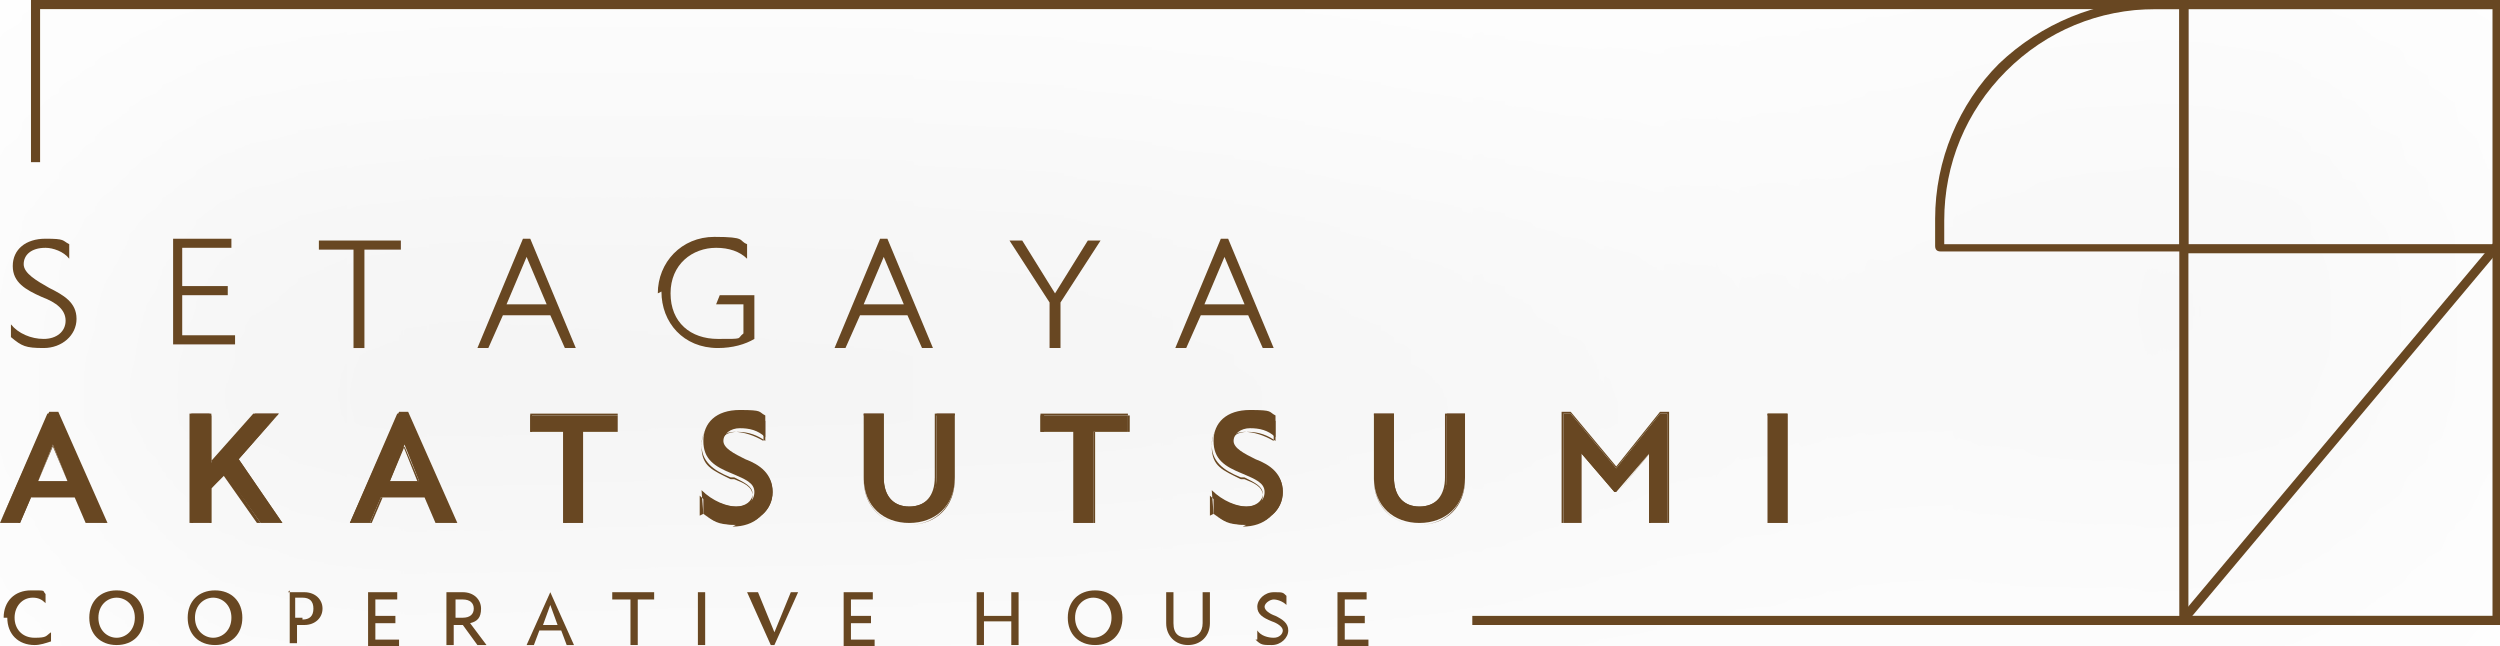
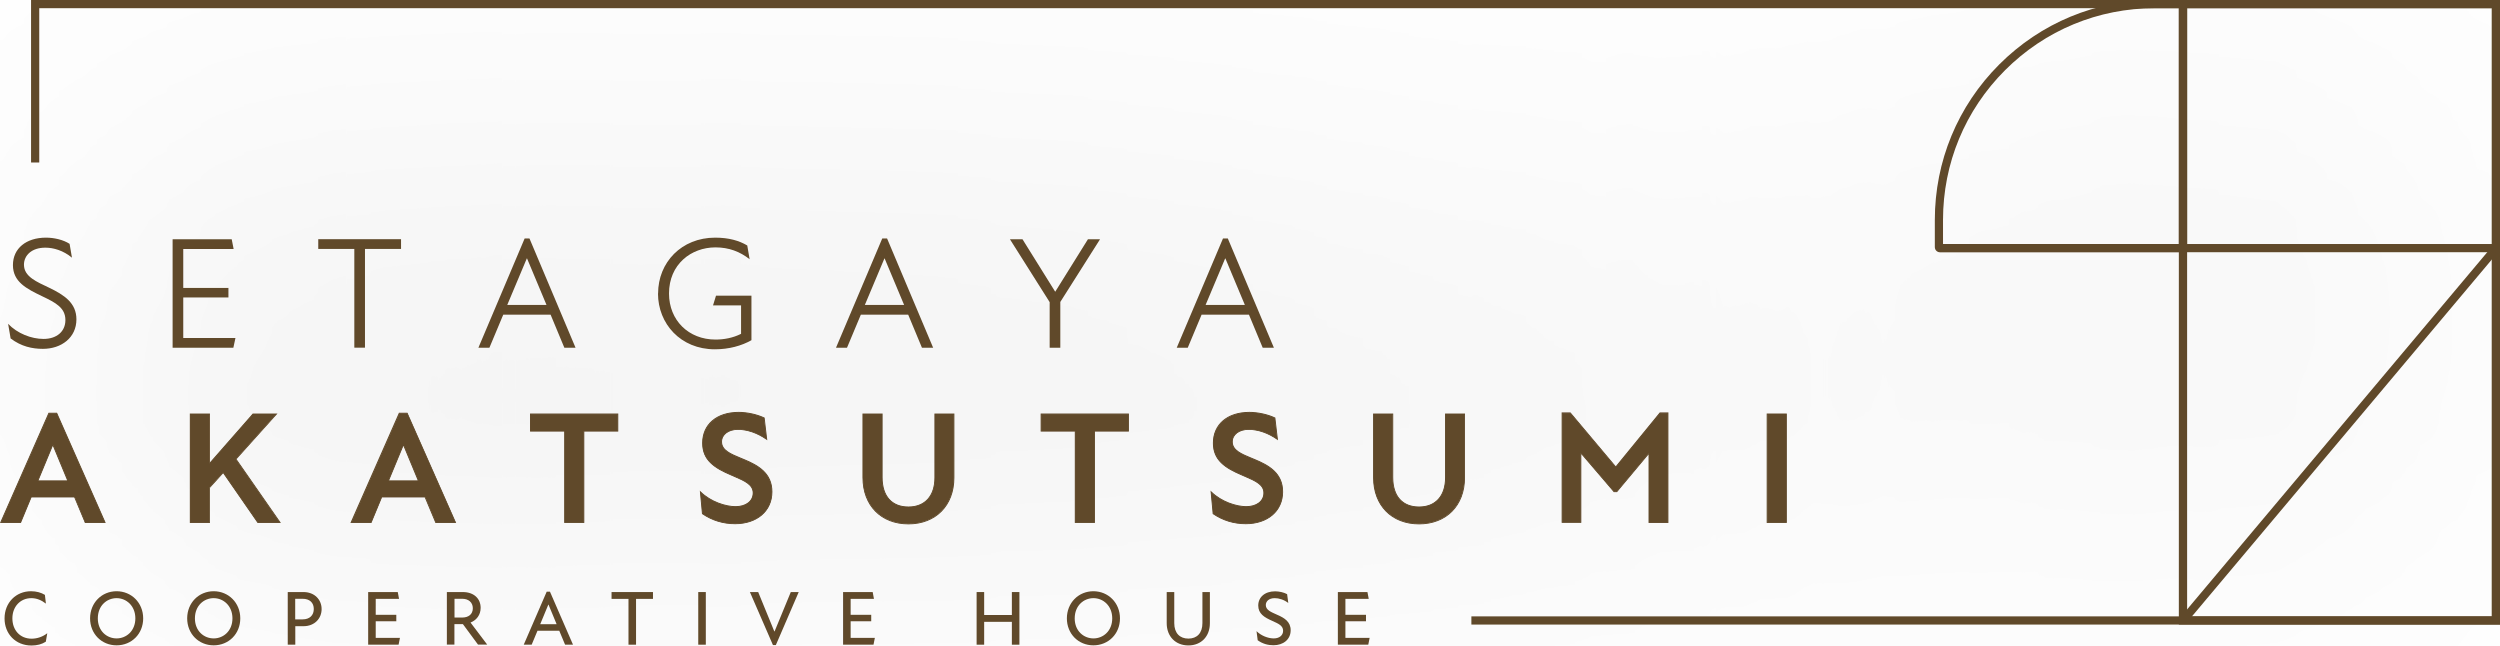
- <svg xmlns="http://www.w3.org/2000/svg" id="_レイヤー_1" data-name="レイヤー_1" version="1.1" viewBox="0 0 137.2 35.4">
+ <svg xmlns="http://www.w3.org/2000/svg" id="_レイヤー_2" data-name="レイヤー 2" viewBox="0 0 274.47 70.86">
  <defs>
    <style>
-       .st0 {
-         fill: #684723;
+       .cls-1 {
+         fill: #60492a;
      }

-       .st1 {
+       .cls-2 {
        filter: url(#outer-glow-1);
      }
    </style>
-     <filter id="outer-glow-1" x="0" y="0" width="137.2" height="35.4" filterUnits="userSpaceOnUse">
+     <filter id="outer-glow-1" x="0" y="0" width="274.47" height="70.86" filterUnits="userSpaceOnUse">
      <feOffset dx="0" dy="0" />
-       <feGaussianBlur result="blur" stdDeviation="13" />
+       <feGaussianBlur result="blur" stdDeviation="26" />
      <feFlood flood-color="#000" flood-opacity=".5" />
      <feComposite in2="blur" operator="in" />
      <feComposite in="SourceGraphic" />
    </filter>
  </defs>
-   <g class="st1">
-     <g>
-       <g>
-         <path class="st0" d="M.6,18.6v-.8c.4.5,1.1.8,1.8.8s1.2-.4,1.2-1-.5-1-1.3-1.3c-.9-.4-1.6-.8-1.6-1.7s.7-1.5,1.8-1.5.9.1,1.3.3v.8c-.3-.4-.9-.6-1.3-.6-.8,0-1.2.4-1.2.9s.7.9,1.4,1.3c.8.4,1.5.8,1.5,1.7s-.8,1.6-1.8,1.6-1.2-.1-1.8-.6Z" />
-         <path class="st0" d="M9.5,13.1h3.2v.5c.1,0-2.7,0-2.7,0v2.1h2.5v.5h-2.5v2.2h2.9v.5h-3.4v-6Z" />
-         <path class="st0" d="M19.5,13.7h-2v-.5h4.5v.5h-2v5.4h-.6v-5.4Z" />
-         <path class="st0" d="M28.8,13.1h.3l2.5,6h-.6l-.8-1.8h-2.6l-.8,1.8h-.6l2.5-6ZM30,16.7l-1.1-2.6h0l-1.1,2.6h2.2Z" />
-         <path class="st0" d="M36.1,16.1c0-1.7,1.3-3.1,3.1-3.1s1.3.2,1.8.4v.8c-.4-.4-1-.6-1.7-.6-1.3,0-2.5.9-2.5,2.5s1.1,2.5,2.6,2.5,1,0,1.4-.3v-1.6h-1.5l.2-.5h1.9v2.4c-.5.3-1.2.5-2,.5-1.9,0-3.1-1.4-3.1-3.1Z" />
-         <path class="st0" d="M48.4,13.1h.3l2.5,6h-.6l-.8-1.8h-2.6l-.8,1.8h-.6l2.5-6ZM49.6,16.7l-1.1-2.6h0l-1.1,2.6h2.2Z" />
-         <path class="st0" d="M57.6,16.6l-2.2-3.4h.7l1.8,2.9,1.8-2.9h.7l-2.2,3.4v2.5h-.6v-2.5Z" />
-         <path class="st0" d="M67.1,13.1h.3l2.5,6h-.6l-.8-1.8h-2.6l-.8,1.8h-.6l2.5-6ZM68.3,16.7l-1.1-2.6h0l-1.1,2.6h2.2Z" />
-       </g>
+   <g id="header">
+     <g class="cls-2">
      <g>
        <g>
-           <path class="st0" d="M2.7,22.7h.4l2.7,6h-1.1l-.6-1.4H1.7l-.6,1.4H0l2.6-6ZM3.7,26.4l-.8-2h0l-.8,2h1.6Z" />
-           <path class="st0" d="M5.8,28.7h-1.2s-.6-1.4-.6-1.4H1.7l-.6,1.4H0h0s2.7-6.1,2.7-6.1h.5l2.7,6.1ZM4.7,28.7h1l-2.6-5.9h-.4L0,28.7h1l.6-1.4h2.4s.6,1.4.6,1.4ZM3.8,26.4h-1.7l.8-2h0s.8,2,.8,2ZM2.1,26.4h1.6l-.8-1.9-.8,1.9Z" />
+           <path class="cls-1" d="M1.17,37.18l-.28-1.63c1.02,1.07,2.56,1.66,3.89,1.66,1.42,0,2.4-.79,2.4-2.07,0-1.35-1.07-1.91-2.54-2.61-1.75-.84-3.22-1.59-3.22-3.43s1.47-3.01,3.63-3.01c.89,0,1.89.23,2.59.68l.26,1.52c-.95-.79-2.03-1.1-2.92-1.1-1.54,0-2.35.88-2.35,1.87,0,1.33,1.44,1.89,2.75,2.52,1.68.81,3.01,1.68,3.01,3.48,0,2.01-1.65,3.24-3.68,3.24-1.17,0-2.38-.26-3.54-1.14Z" />
+           <path class="cls-1" d="M18.94,26.27h6.5l.21,1.07h-5.53v4.27h4.96v1.05h-4.96v4.45h5.73l-.23,1.07h-6.67v-11.91Z" />
+           <path class="cls-1" d="M38.9,27.33h-3.96v-1.07h9.09v1.07h-3.96v10.84h-1.17v-10.84Z" />
+           <path class="cls-1" d="M57.6,26.18h.53l5.06,12h-1.23l-1.51-3.63h-5.2l-1.52,3.63h-1.21l5.08-12ZM60,33.48l-2.14-5.11h-.02l-2.15,5.11h4.31Z" />
+           <path class="cls-1" d="M72.25,32.22c0-3.41,2.57-6.13,6.27-6.13,1.49,0,2.63.33,3.52.86l.26,1.51c-1.07-.84-2.28-1.3-3.75-1.3-2.68,0-5.1,1.87-5.1,5.06,0,2.94,2.14,5.06,5.11,5.06.95,0,1.93-.19,2.8-.63v-3.12h-3.08l.33-1.07h3.89v4.89c-1.07.61-2.47,1-4.01,1-3.78,0-6.25-2.82-6.25-6.13Z" />
+           <path class="cls-1" d="M96.86,26.18h.53l5.06,12h-1.23l-1.51-3.63h-5.2l-1.52,3.63h-1.21l5.08-12ZM99.26,33.48l-2.14-5.11h-.02l-2.15,5.11h4.31Z" />
+           <path class="cls-1" d="M115.24,33.17l-4.36-6.9h1.38l3.59,5.76,3.59-5.76h1.33l-4.36,6.88v5.03h-1.17v-5.01Z" />
+           <path class="cls-1" d="M134.27,26.18h.53l5.06,12h-1.23l-1.51-3.63h-5.2l-1.52,3.63h-1.21l5.08-12ZM136.67,33.48l-2.14-5.11h-.02l-2.15,5.11h4.31Z" />
        </g>
        <g>
-           <path class="st0" d="M10.5,22.7h1.1v2.7l2.4-2.7h1.3l-2.2,2.5,2.4,3.5h-1.2l-1.9-2.7-.8.8v1.9h-1.1v-6Z" />
-           <path class="st0" d="M15.4,28.7h-1.3s-1.9-2.7-1.9-2.7l-.7.8v1.9h-1.1v-6h1.1v2.7l2.4-2.7h1.4l-2.2,2.5,2.4,3.5ZM14.2,28.7h1.2l-2.4-3.5h0s2.2-2.4,2.2-2.4h-1.2l-2.4,2.8v-2.8h-1v5.9h1v-1.9l.8-.9,1.9,2.8Z" />
+           <g>
+             <path class="cls-1" d="M5.37,45.37h.86l5.31,12h-2.19l-1.16-2.8H3.43l-1.16,2.8H.08l5.29-12ZM7.45,52.79l-1.63-3.94h-.03l-1.63,3.94h3.29Z" />
+             <path class="cls-1" d="M11.62,57.41h-2.31v-.03s-1.16-2.77-1.16-2.77H3.46l-1.16,2.8H0l.03-.07,5.3-12.03h.93l5.35,12.1ZM9.38,57.31h2.07l-5.26-11.89h-.79L.16,57.31h2.07l1.16-2.8h4.83v.03s1.16,2.77,1.16,2.77ZM7.53,52.84h-3.45l1.67-4.05h.11v.03s1.67,4.01,1.67,4.01ZM4.24,52.74h3.13l-1.57-3.79-1.57,3.79Z" />
+           </g>
+           <g>
+             <path class="cls-1" d="M20.9,45.45h2.1v5.45l4.78-5.45h2.57l-4.45,4.96,4.83,6.95h-2.43l-3.8-5.48-1.51,1.66v3.82h-2.1v-11.91Z" />
+             <path class="cls-1" d="M30.84,57.41h-2.56l-.02-.02-3.76-5.43-1.45,1.6v3.85h-2.21v-12.01h2.21v5.36l4.7-5.36h2.72l-4.5,5.01,4.87,7ZM28.34,57.31h2.31l-4.8-6.9.03-.03,4.37-4.87h-2.43l-4.86,5.53v-5.53h-2v11.8h2v-3.78l1.56-1.73,3.82,5.51Z" />
+           </g>
+           <g>
+             <path class="cls-1" d="M43.86,45.37h.86l5.31,12h-2.19l-1.16-2.8h-4.76l-1.16,2.8h-2.19l5.29-12ZM45.94,52.79l-1.63-3.94h-.03l-1.63,3.94h3.29Z" />
+             <path class="cls-1" d="M50.1,57.41h-2.31v-.03s-1.16-2.77-1.16-2.77h-4.69l-1.16,2.8h-2.31l.03-.07,5.3-12.03h.93l5.35,12.1ZM47.87,57.31h2.07l-5.26-11.89h-.79l-5.24,11.89h2.07l1.16-2.8h4.83v.03s1.16,2.77,1.16,2.77ZM46.02,52.84h-3.45l1.67-4.05h.11v.03s1.67,4.01,1.67,4.01ZM42.73,52.74h3.13l-1.57-3.79-1.57,3.79Z" />
+           </g>
+           <g>
+             <path class="cls-1" d="M62,47.33h-3.75v-1.87h9.58v1.87h-3.73v10.03h-2.1v-10.03Z" />
+             <path class="cls-1" d="M64.15,57.41h-2.21v-10.03h-3.75v-1.98h9.69v1.98h-3.73v10.03ZM62.05,57.31h2v-10.03h3.73v-1.77h-9.47v1.77h3.75v10.03Z" />
+           </g>
+           <g>
+             <path class="cls-1" d="M77.12,56.4l-.23-2.4c1.05,1.03,2.68,1.63,3.85,1.63s1.94-.61,1.94-1.51c0-1.02-1.07-1.38-2.31-1.93-1.94-.81-3.24-1.66-3.24-3.55s1.47-3.36,3.96-3.36c.89,0,2,.23,2.8.61l.28,2.35c-1.05-.74-2.17-1.09-3.15-1.09-1.16,0-1.8.63-1.8,1.37,0,1.03,1.19,1.42,2.45,1.94,1.63.68,3.08,1.54,3.08,3.54,0,2.24-1.79,3.5-4.05,3.5-1.28,0-2.49-.35-3.59-1.1Z" />
+             <path class="cls-1" d="M80.71,57.55c-1.32,0-2.54-.37-3.62-1.11h-.02s-.24-2.58-.24-2.58l.1.1c1.13,1.11,2.77,1.61,3.82,1.61,1.13,0,1.89-.58,1.89-1.45s-.87-1.27-1.98-1.75c-.1-.04-.2-.09-.3-.13-2.02-.84-3.27-1.73-3.27-3.6,0-2.07,1.57-3.42,4.01-3.42.93,0,2.04.24,2.82.62h.03s0,.04,0,.04l.29,2.46-.1-.07c-.99-.69-2.1-1.08-3.12-1.08s-1.75.54-1.75,1.31c0,.91.97,1.3,2.08,1.76.11.05.22.09.34.14,1.51.63,3.11,1.48,3.11,3.59s-1.65,3.56-4.1,3.56ZM77.17,56.37c1.06.72,2.25,1.08,3.54,1.08,2.39,0,3.99-1.39,3.99-3.45s-1.57-2.87-3.05-3.49c-.11-.05-.22-.09-.34-.14-1.15-.47-2.15-.88-2.15-1.85,0-.68.58-1.42,1.86-1.42,1.01,0,2.1.36,3.09,1.03l-.26-2.2c-.77-.36-1.85-.6-2.75-.6-2.37,0-3.9,1.3-3.9,3.31,0,1.82,1.18,2.66,3.21,3.51.1.05.21.09.3.13,1.09.47,2.04.88,2.04,1.84s-.8,1.56-2,1.56c-1.04,0-2.64-.48-3.79-1.55l.21,2.23Z" />
+           </g>
+           <g>
+             <path class="cls-1" d="M94.74,52.44v-6.99h2.1v6.97c0,2.21,1.23,3.24,2.89,3.24s2.91-1.05,2.91-3.22v-6.99h2.08v7c0,3.19-2.19,5.06-4.99,5.06s-4.99-1.87-4.99-5.08Z" />
+             <path class="cls-1" d="M99.73,57.57c-3.02,0-5.04-2.06-5.04-5.13v-7.04h2.21v7.02c0,2.03,1.03,3.19,2.84,3.19s2.85-1.21,2.85-3.17v-7.04h2.19v7.06c0,3.06-2.03,5.11-5.04,5.11ZM94.79,45.51v6.93c0,3.01,1.98,5.03,4.94,5.03s4.94-2.01,4.94-5.01v-6.95h-1.98v6.93c0,2.02-1.13,3.28-2.96,3.28s-2.94-1.23-2.94-3.29v-6.92h-2Z" />
+           </g>
+           <g>
+             <path class="cls-1" d="M118.06,47.33h-3.75v-1.87h9.58v1.87h-3.73v10.03h-2.1v-10.03Z" />
+             <path class="cls-1" d="M120.21,57.41h-2.21v-10.03h-3.75v-1.98h9.69v1.98h-3.73v10.03ZM118.11,57.31h2v-10.03h3.73v-1.77h-9.47v1.77h3.75v10.03Z" />
+           </g>
+           <g>
+             <path class="cls-1" d="M133.19,56.4l-.23-2.4c1.05,1.03,2.68,1.63,3.85,1.63s1.94-.61,1.94-1.51c0-1.02-1.07-1.38-2.31-1.93-1.94-.81-3.24-1.66-3.24-3.55s1.47-3.36,3.96-3.36c.89,0,2,.23,2.8.61l.28,2.35c-1.05-.74-2.17-1.09-3.15-1.09-1.16,0-1.8.63-1.8,1.37,0,1.03,1.19,1.42,2.45,1.94,1.63.68,3.08,1.54,3.08,3.54,0,2.24-1.79,3.5-4.05,3.5-1.28,0-2.49-.35-3.59-1.1Z" />
+             <path class="cls-1" d="M136.78,57.55c-1.32,0-2.54-.37-3.62-1.11h-.02s-.24-2.58-.24-2.58l.1.1c1.13,1.11,2.77,1.61,3.82,1.61,1.13,0,1.89-.58,1.89-1.45s-.87-1.27-1.98-1.75c-.1-.04-.2-.09-.3-.13-2.02-.84-3.27-1.73-3.27-3.6,0-2.07,1.57-3.42,4.01-3.42.93,0,2.04.24,2.82.62h.03s0,.04,0,.04l.29,2.46-.1-.07c-.99-.69-2.1-1.08-3.12-1.08s-1.75.54-1.75,1.31c0,.91.97,1.3,2.08,1.76.11.05.22.09.34.14,1.51.63,3.11,1.48,3.11,3.59s-1.65,3.56-4.1,3.56ZM133.24,56.37c1.06.72,2.25,1.08,3.54,1.08,2.39,0,3.99-1.39,3.99-3.45s-1.57-2.87-3.05-3.49c-.11-.05-.22-.09-.34-.14-1.15-.47-2.15-.88-2.15-1.85,0-.68.58-1.42,1.86-1.42,1.01,0,2.1.36,3.09,1.03l-.26-2.2c-.77-.36-1.85-.6-2.75-.6-2.37,0-3.9,1.3-3.9,3.31,0,1.82,1.18,2.66,3.21,3.51.1.05.21.09.3.13,1.09.47,2.04.88,2.04,1.84s-.8,1.56-2,1.56c-1.04,0-2.64-.48-3.79-1.55l.21,2.23Z" />
+           </g>
+           <g>
+             <path class="cls-1" d="M150.8,52.44v-6.99h2.1v6.97c0,2.21,1.23,3.24,2.89,3.24s2.91-1.05,2.91-3.22v-6.99h2.08v7c0,3.19-2.19,5.06-4.99,5.06s-4.99-1.87-4.99-5.08Z" />
+             <path class="cls-1" d="M155.79,57.57c-3.02,0-5.04-2.06-5.04-5.13v-7.04h2.21v7.02c0,2.03,1.03,3.19,2.84,3.19s2.85-1.21,2.85-3.17v-7.04h2.19v7.06c0,3.06-2.03,5.11-5.04,5.11ZM150.86,45.51v6.93c0,3.01,1.98,5.03,4.94,5.03s4.94-2.01,4.94-5.01v-6.95h-1.98v6.93c0,2.02-1.13,3.28-2.96,3.28s-2.94-1.23-2.94-3.29v-6.92h-2Z" />
+           </g>
+           <g>
+             <path class="cls-1" d="M171.52,45.35h.89l4.97,5.92h.03l4.83-5.92h.88v12.01h-2.08v-7.62l-3.54,4.24h-.3l-3.64-4.26v7.64h-2.05v-12.01Z" />
+             <path class="cls-1" d="M183.18,57.41h-2.19v-7.52l-3.46,4.14h-.35l-.02-.02-3.55-4.15v7.54h-2.16v-12.12h.97l.02.02,4.95,5.89,4.83-5.91h.95v12.12ZM181.1,57.31h1.98v-11.91h-.8l-4.83,5.92h-.08l-.02-.02-4.96-5.9h-.82v11.91h1.94v-7.73l3.72,4.35h.25l3.62-4.33v7.71Z" />
+           </g>
+           <g>
+             <path class="cls-1" d="M194.02,45.45h2.1v11.91h-2.1v-11.91Z" />
+             <path class="cls-1" d="M196.17,57.41h-2.21v-12.01h2.21v12.01ZM194.07,57.31h2v-11.8h-2v11.8Z" />
+           </g>
        </g>
        <g>
-           <path class="st0" d="M21.9,22.7h.4l2.7,6h-1.1l-.6-1.4h-2.4l-.6,1.4h-1.1l2.6-6ZM23,26.4l-.8-2h0l-.8,2h1.6Z" />
-           <path class="st0" d="M25.1,28.7h-1.2s-.6-1.4-.6-1.4h-2.3l-.6,1.4h-1.2,0s2.7-6.1,2.7-6.1h.5l2.7,6.1ZM23.9,28.7h1l-2.6-5.9h-.4l-2.6,5.9h1l.6-1.4h2.4s.6,1.4.6,1.4ZM23,26.4h-1.7l.8-2h0s.8,2,.8,2ZM21.4,26.4h1.6l-.8-1.9-.8,1.9Z" />
+           <path class="cls-1" d="M.5,67.89c0-1.74,1.27-2.98,2.9-2.98.6,0,1.12.15,1.53.4l.11.96c-.48-.37-1-.6-1.6-.6-1.21,0-2.08.93-2.08,2.22s.84,2.23,2.11,2.23c.62,0,1.24-.22,1.72-.6l-.16.93c-.43.28-.96.42-1.57.42-1.77,0-2.96-1.3-2.96-2.96Z" />
+           <path class="cls-1" d="M9.89,67.89c0-1.71,1.28-2.98,2.91-2.98s2.92,1.27,2.92,2.98-1.28,2.96-2.92,2.96-2.91-1.26-2.91-2.96ZM12.8,70.09c1.07,0,2.06-.82,2.06-2.2s-.99-2.22-2.06-2.22-2.06.82-2.06,2.22,1,2.2,2.06,2.2Z" />
+           <path class="cls-1" d="M20.55,67.89c0-1.71,1.28-2.98,2.91-2.98s2.92,1.27,2.92,2.98-1.28,2.96-2.92,2.96-2.91-1.26-2.91-2.96ZM23.46,70.09c1.07,0,2.06-.82,2.06-2.2s-.99-2.22-2.06-2.22-2.06.82-2.06,2.22,1,2.2,2.06,2.2Z" />
+           <path class="cls-1" d="M31.59,65h1.72c1.23,0,2,.84,2,1.87s-.77,1.88-2,1.88h-.89v2.03h-.83v-5.78ZM33.22,68c.78,0,1.23-.45,1.23-1.14s-.45-1.12-1.22-1.12h-.82v2.26h.81Z" />
+           <path class="cls-1" d="M40.41,65h3.26l.14.75h-2.56v1.75h2.26v.71h-2.26v1.82h2.66l-.15.75h-3.34v-5.78Z" />
+           <path class="cls-1" d="M49.07,65h1.73c1.27,0,1.97.76,1.97,1.73,0,.77-.44,1.35-1.11,1.62l1.83,2.42h-1.01l-1.66-2.25h-.93v2.25h-.83v-5.78ZM50.73,67.8c.72,0,1.18-.37,1.18-1.02s-.48-1.04-1.15-1.04h-.86v2.06h.83Z" />
+           <path class="cls-1" d="M60.03,64.96h.35l2.53,5.82h-.87l-.64-1.53h-2.39l-.64,1.53h-.87l2.52-5.82ZM61.11,68.53l-.89-2.15h-.02l-.89,2.15h1.8Z" />
+           <path class="cls-1" d="M69,65.75h-1.86v-.75h4.55v.75h-1.86v5.03h-.83v-5.03Z" />
+           <path class="cls-1" d="M76.66,65h.83v5.78h-.83v-5.78Z" />
+           <path class="cls-1" d="M83.24,65l1.77,4.32h.03l1.78-4.32h.87l-2.51,5.82h-.32l-2.53-5.82h.91Z" />
+           <path class="cls-1" d="M92.55,65h3.26l.14.75h-2.56v1.75h2.26v.71h-2.26v1.82h2.66l-.15.75h-3.34v-5.78Z" />
+           <path class="cls-1" d="M111.09,68.27h-3.04v2.51h-.83v-5.78h.83v2.52h3.04v-2.52h.83v5.78h-.83v-2.51Z" />
+           <path class="cls-1" d="M117.13,67.89c0-1.71,1.28-2.98,2.91-2.98s2.92,1.27,2.92,2.98-1.28,2.96-2.92,2.96-2.91-1.26-2.91-2.96ZM120.05,70.09c1.07,0,2.06-.82,2.06-2.2s-.99-2.22-2.06-2.22-2.06.82-2.06,2.22,1,2.2,2.06,2.2Z" />
+           <path class="cls-1" d="M128.09,68.42v-3.42h.83v3.41c0,1.1.61,1.7,1.55,1.7s1.54-.6,1.54-1.69v-3.42h.82v3.43c0,1.44-.95,2.43-2.36,2.43s-2.38-.99-2.38-2.44Z" />
+           <path class="cls-1" d="M138.08,70.3l-.13-1.01c.51.51,1.28.8,1.89.8s1.03-.33,1.03-.84c0-.56-.52-.78-1.16-1.07-.91-.4-1.57-.8-1.57-1.7s.71-1.56,1.85-1.56c.43,0,.95.11,1.32.31l.13.97c-.49-.37-1.03-.53-1.49-.53-.64,0-.98.35-.98.76,0,.56.62.78,1.24,1.06.81.35,1.49.77,1.49,1.7,0,1.04-.84,1.65-1.89,1.65-.59,0-1.18-.15-1.72-.54Z" />
+           <path class="cls-1" d="M146.87,65h3.26l.14.75h-2.56v1.75h2.26v.71h-2.26v1.82h2.66l-.15.75h-3.34v-5.78Z" />
        </g>
        <g>
-           <path class="st0" d="M31,23.7h-1.9v-.9h4.8v.9h-1.9v5h-1.1v-5Z" />
-           <path class="st0" d="M32.1,28.7h-1.1v-5h-1.9v-1h4.8v1h-1.9v5ZM31,28.7h1v-5h1.9v-.9h-4.7v.9h1.9v5Z" />
+           <path class="cls-1" d="M274.47,68.57h-35.26V0h35.26v68.57ZM240.12,67.67h33.46V.9h-33.46v66.77Z" />
+           <rect class="cls-1" x="239.66" y="26.79" width="34.36" height=".9" />
+           <path class="cls-1" d="M239.55,27.7h-26.56c-.31,0-.57-.25-.57-.57v-2.97c0-6.45,2.51-12.52,7.07-17.08C224.06,2.51,230.12,0,236.57,0h2.98c.31,0,.57.25.57.57v26.56c0,.31-.25.57-.57.57ZM213.32,26.79h25.89V.9h-2.64c-6.21,0-12.05,2.42-16.44,6.81-4.39,4.39-6.81,10.23-6.81,16.44v2.64Z" />
        </g>
-         <g>
-           <path class="st0" d="M38.6,28.2v-1.2c.4.5,1.2.8,1.8.8s1-.3,1-.8-.5-.7-1.2-1c-1-.4-1.6-.8-1.6-1.8s.7-1.7,2-1.7,1,.1,1.4.3v1.2c-.4-.4-.9-.5-1.4-.5s-.9.3-.9.7.6.7,1.2,1c.8.3,1.5.8,1.5,1.8s-.9,1.8-2,1.8-1.2-.2-1.8-.6Z" />
-           <path class="st0" d="M40.4,28.8c-.7,0-1.3-.2-1.8-.6h0s-.1-1.3-.1-1.3h0c.6.6,1.4.9,1.9.9s.9-.3.9-.7-.4-.6-1-.9c0,0-.1,0-.2,0-1-.4-1.6-.9-1.6-1.8s.8-1.7,2-1.7,1,.1,1.4.3h0s0,0,0,0v1.2c.1,0,0,0,0,0-.5-.3-1.1-.5-1.6-.5s-.9.3-.9.7.5.6,1,.9c0,0,.1,0,.2,0,.8.3,1.6.7,1.6,1.8s-.8,1.8-2,1.8ZM38.6,28.2c.5.4,1.1.5,1.8.5,1.2,0,2-.7,2-1.7s-.8-1.4-1.5-1.7c0,0-.1,0-.2,0-.6-.2-1.1-.4-1.1-.9s.3-.7.9-.7,1.1.2,1.5.5v-1.1c-.5-.2-1.1-.3-1.5-.3-1.2,0-2,.6-2,1.7s.6,1.3,1.6,1.8c0,0,.1,0,.2,0,.5.2,1,.4,1,.9s-.4.8-1,.8-1.3-.2-1.9-.8v1.1Z" />
-         </g>
-         <g>
-           <path class="st0" d="M47.4,26.2v-3.5h1.1v3.5c0,1.1.6,1.6,1.4,1.6s1.5-.5,1.5-1.6v-3.5h1v3.5c0,1.6-1.1,2.5-2.5,2.5s-2.5-.9-2.5-2.5Z" />
-           <path class="st0" d="M49.9,28.8c-1.5,0-2.5-1-2.5-2.6v-3.5h1.1v3.5c0,1,.5,1.6,1.4,1.6s1.4-.6,1.4-1.6v-3.5h1.1v3.5c0,1.5-1,2.6-2.5,2.6ZM47.4,22.8v3.5c0,1.5,1,2.5,2.5,2.5s2.5-1,2.5-2.5v-3.5h-1v3.5c0,1-.6,1.6-1.5,1.6s-1.5-.6-1.5-1.6v-3.5h-1Z" />
-         </g>
-         <g>
-           <path class="st0" d="M59,23.7h-1.9v-.9h4.8v.9h-1.9v5h-1.1v-5Z" />
-           <path class="st0" d="M60.1,28.7h-1.1v-5h-1.9v-1h4.8v1h-1.9v5ZM59.1,28.7h1v-5h1.9v-.9h-4.7v.9h1.9v5Z" />
-         </g>
-         <g>
-           <path class="st0" d="M66.6,28.2v-1.2c.4.5,1.2.8,1.8.8s1-.3,1-.8-.5-.7-1.2-1c-1-.4-1.6-.8-1.6-1.8s.7-1.7,2-1.7,1,.1,1.4.3v1.2c-.4-.4-.9-.5-1.4-.5s-.9.3-.9.7.6.7,1.2,1c.8.3,1.5.8,1.5,1.8s-.9,1.8-2,1.8-1.2-.2-1.8-.6Z" />
-           <path class="st0" d="M68.4,28.8c-.7,0-1.3-.2-1.8-.6h0s-.1-1.3-.1-1.3h0c.6.6,1.4.9,1.9.9s.9-.3.9-.7-.4-.6-1-.9c0,0-.1,0-.2,0-1-.4-1.6-.9-1.6-1.8s.8-1.7,2-1.7,1,.1,1.4.3h0s0,0,0,0v1.2c.1,0,0,0,0,0-.5-.3-1.1-.5-1.6-.5s-.9.3-.9.7.5.6,1,.9c0,0,.1,0,.2,0,.8.3,1.6.7,1.6,1.8s-.8,1.8-2,1.8ZM66.6,28.2c.5.4,1.1.5,1.8.5,1.2,0,2-.7,2-1.7s-.8-1.4-1.5-1.7c0,0-.1,0-.2,0-.6-.2-1.1-.4-1.1-.9s.3-.7.9-.7,1.1.2,1.5.5v-1.1c-.5-.2-1.1-.3-1.5-.3-1.2,0-2,.6-2,1.7s.6,1.3,1.6,1.8c0,0,.1,0,.2,0,.5.2,1,.4,1,.9s-.4.8-1,.8-1.3-.2-1.9-.8v1.1Z" />
-         </g>
-         <g>
-           <path class="st0" d="M75.4,26.2v-3.5h1.1v3.5c0,1.1.6,1.6,1.4,1.6s1.5-.5,1.5-1.6v-3.5h1v3.5c0,1.6-1.1,2.5-2.5,2.5s-2.5-.9-2.5-2.5Z" />
-           <path class="st0" d="M77.9,28.8c-1.5,0-2.5-1-2.5-2.6v-3.5h1.1v3.5c0,1,.5,1.6,1.4,1.6s1.4-.6,1.4-1.6v-3.5h1.1v3.5c0,1.5-1,2.6-2.5,2.6ZM75.4,22.8v3.5c0,1.5,1,2.5,2.5,2.5s2.5-1,2.5-2.5v-3.5h-1v3.5c0,1-.6,1.6-1.5,1.6s-1.5-.6-1.5-1.6v-3.5h-1Z" />
-         </g>
-         <g>
-           <path class="st0" d="M85.8,22.7h.4l2.5,3h0l2.4-3h.4v6h-1v-3.8l-1.8,2.1h-.1l-1.8-2.1v3.8h-1v-6Z" />
-           <path class="st0" d="M91.6,28.7h-1.1v-3.8l-1.7,2.1h-.2s-1.8-2.1-1.8-2.1v3.8h-1.1v-6.1h.5s2.5,3,2.5,3l2.4-3h.5v6.1ZM90.5,28.7h1v-6h-.4l-2.4,3h0s-2.5-3-2.5-3h-.4v6h1v-3.9l1.9,2.2h.1l1.8-2.2v3.9Z" />
-         </g>
-         <g>
-           <path class="st0" d="M97,22.7h1.1v6h-1.1v-6Z" />
-           <path class="st0" d="M98.1,28.7h-1.1v-6h1.1v6ZM97,28.7h1v-5.9h-1v5.9Z" />
-         </g>
+         <polygon class="cls-1" points="274.47 68.57 161.54 68.57 161.54 67.67 273.57 67.67 273.57 .9 4.31 .9 4.31 17.84 3.41 17.84 3.41 0 274.47 0 274.47 68.57" />
+         <rect class="cls-1" x="230.15" y="47.23" width="53.4" height=".9" transform="translate(55.11 213.66) rotate(-49.96)" />
      </g>
-       <g>
-         <path class="st0" d="M.2,33.9c0-.9.6-1.5,1.5-1.5s.6,0,.8.2v.5c-.2-.2-.4-.3-.7-.3-.6,0-1,.5-1,1.1s.4,1.1,1.1,1.1.6-.1.9-.3v.5c-.3.1-.6.2-.9.2-.9,0-1.5-.6-1.5-1.5Z" />
-         <path class="st0" d="M4.9,33.9c0-.9.6-1.5,1.5-1.5s1.5.6,1.5,1.5-.6,1.5-1.5,1.5-1.5-.6-1.5-1.5ZM6.4,35c.5,0,1-.4,1-1.1s-.5-1.1-1-1.1-1,.4-1,1.1.5,1.1,1,1.1Z" />
-         <path class="st0" d="M10.3,33.9c0-.9.6-1.5,1.5-1.5s1.5.6,1.5,1.5-.6,1.5-1.5,1.5-1.5-.6-1.5-1.5ZM11.7,35c.5,0,1-.4,1-1.1s-.5-1.1-1-1.1-1,.4-1,1.1.5,1.1,1,1.1Z" />
-         <path class="st0" d="M15.8,32.5h.9c.6,0,1,.4,1,.9s-.4.9-1,.9h-.4v1h-.4v-2.9ZM16.6,34c.4,0,.6-.2.6-.6s-.2-.6-.6-.6h-.4v1.1h.4Z" />
-         <path class="st0" d="M20.2,32.5h1.6v.4c0,0-1.2,0-1.2,0v.9h1.1v.4h-1.1v.9h1.3v.4h-1.7v-2.9Z" />
-         <path class="st0" d="M24.5,32.5h.9c.6,0,1,.4,1,.9s-.2.7-.6.8l.9,1.2h-.5l-.8-1.1h-.5v1.1h-.4v-2.9ZM25.4,33.9c.4,0,.6-.2.6-.5s-.2-.5-.6-.5h-.4v1h.4Z" />
-         <path class="st0" d="M30,32.5h.2l1.3,2.9h-.4l-.3-.8h-1.2l-.3.8h-.4l1.3-2.9ZM30.6,34.3l-.4-1.1h0l-.4,1.1h.9Z" />
-         <path class="st0" d="M34.5,32.9h-.9v-.4h2.3v.4h-.9v2.5h-.4v-2.5Z" />
-         <path class="st0" d="M38.3,32.5h.4v2.9h-.4v-2.9Z" />
-         <path class="st0" d="M41.6,32.5l.9,2.2h0l.9-2.2h.4l-1.3,2.9h-.2l-1.3-2.9h.5Z" />
-         <path class="st0" d="M46.3,32.5h1.6v.4c0,0-1.2,0-1.2,0v.9h1.1v.4h-1.1v.9h1.3v.4h-1.7v-2.9Z" />
-         <path class="st0" d="M55.5,34.1h-1.5v1.3h-.4v-2.9h.4v1.3h1.5v-1.3h.4v2.9h-.4v-1.3Z" />
-         <path class="st0" d="M58.6,33.9c0-.9.6-1.5,1.5-1.5s1.5.6,1.5,1.5-.6,1.5-1.5,1.5-1.5-.6-1.5-1.5ZM60,35c.5,0,1-.4,1-1.1s-.5-1.1-1-1.1-1,.4-1,1.1.5,1.1,1,1.1Z" />
-         <path class="st0" d="M64,34.2v-1.7h.4v1.7c0,.6.3.8.8.8s.8-.3.8-.8v-1.7h.4v1.7c0,.7-.5,1.2-1.2,1.2s-1.2-.5-1.2-1.2Z" />
-         <path class="st0" d="M69,35.1v-.5c.2.3.6.4.9.4s.5-.2.5-.4-.3-.4-.6-.5c-.5-.2-.8-.4-.8-.8s.4-.8.9-.8.5,0,.7.2v.5c-.2-.2-.5-.3-.7-.3s-.5.2-.5.4.3.4.6.5c.4.2.7.4.7.8s-.4.8-.9.8-.6,0-.9-.3Z" />
-         <path class="st0" d="M73.4,32.5h1.6v.4c0,0-1.2,0-1.2,0v.9h1.1v.4h-1.1v.9h1.3v.4h-1.7v-2.9Z" />
-       </g>
-       <g>
-         <path class="st0" d="M137.2,34.3h-17.6V0h17.6v34.3ZM120.1,33.8h16.7V.5h-16.7v33.4Z" />
-         <rect class="st0" x="119.8" y="13.4" width="17.2" height=".5" />
-         <path class="st0" d="M119.8,13.8h-13.3c-.2,0-.3-.1-.3-.3v-1.5c0-3.2,1.3-6.3,3.5-8.5C112,1.3,115.1,0,118.3,0h1.5c.2,0,.3.1.3.3v13.3c0,.2-.1.3-.3.3ZM106.7,13.4h12.9V.5h-1.3c-3.1,0-6,1.2-8.2,3.4-2.2,2.2-3.4,5.1-3.4,8.2v1.3Z" />
-       </g>
-       <polygon class="st0" points="137.2 34.3 80.8 34.3 80.8 33.8 136.8 33.8 136.8 .5 2.2 .5 2.2 8.9 1.7 8.9 1.7 0 137.2 0 137.2 34.3" />
-       <rect class="st0" x="115.1" y="23.6" width="26.7" height=".5" transform="translate(27.6 106.8) rotate(-50)" />
    </g>
  </g>
</svg>
